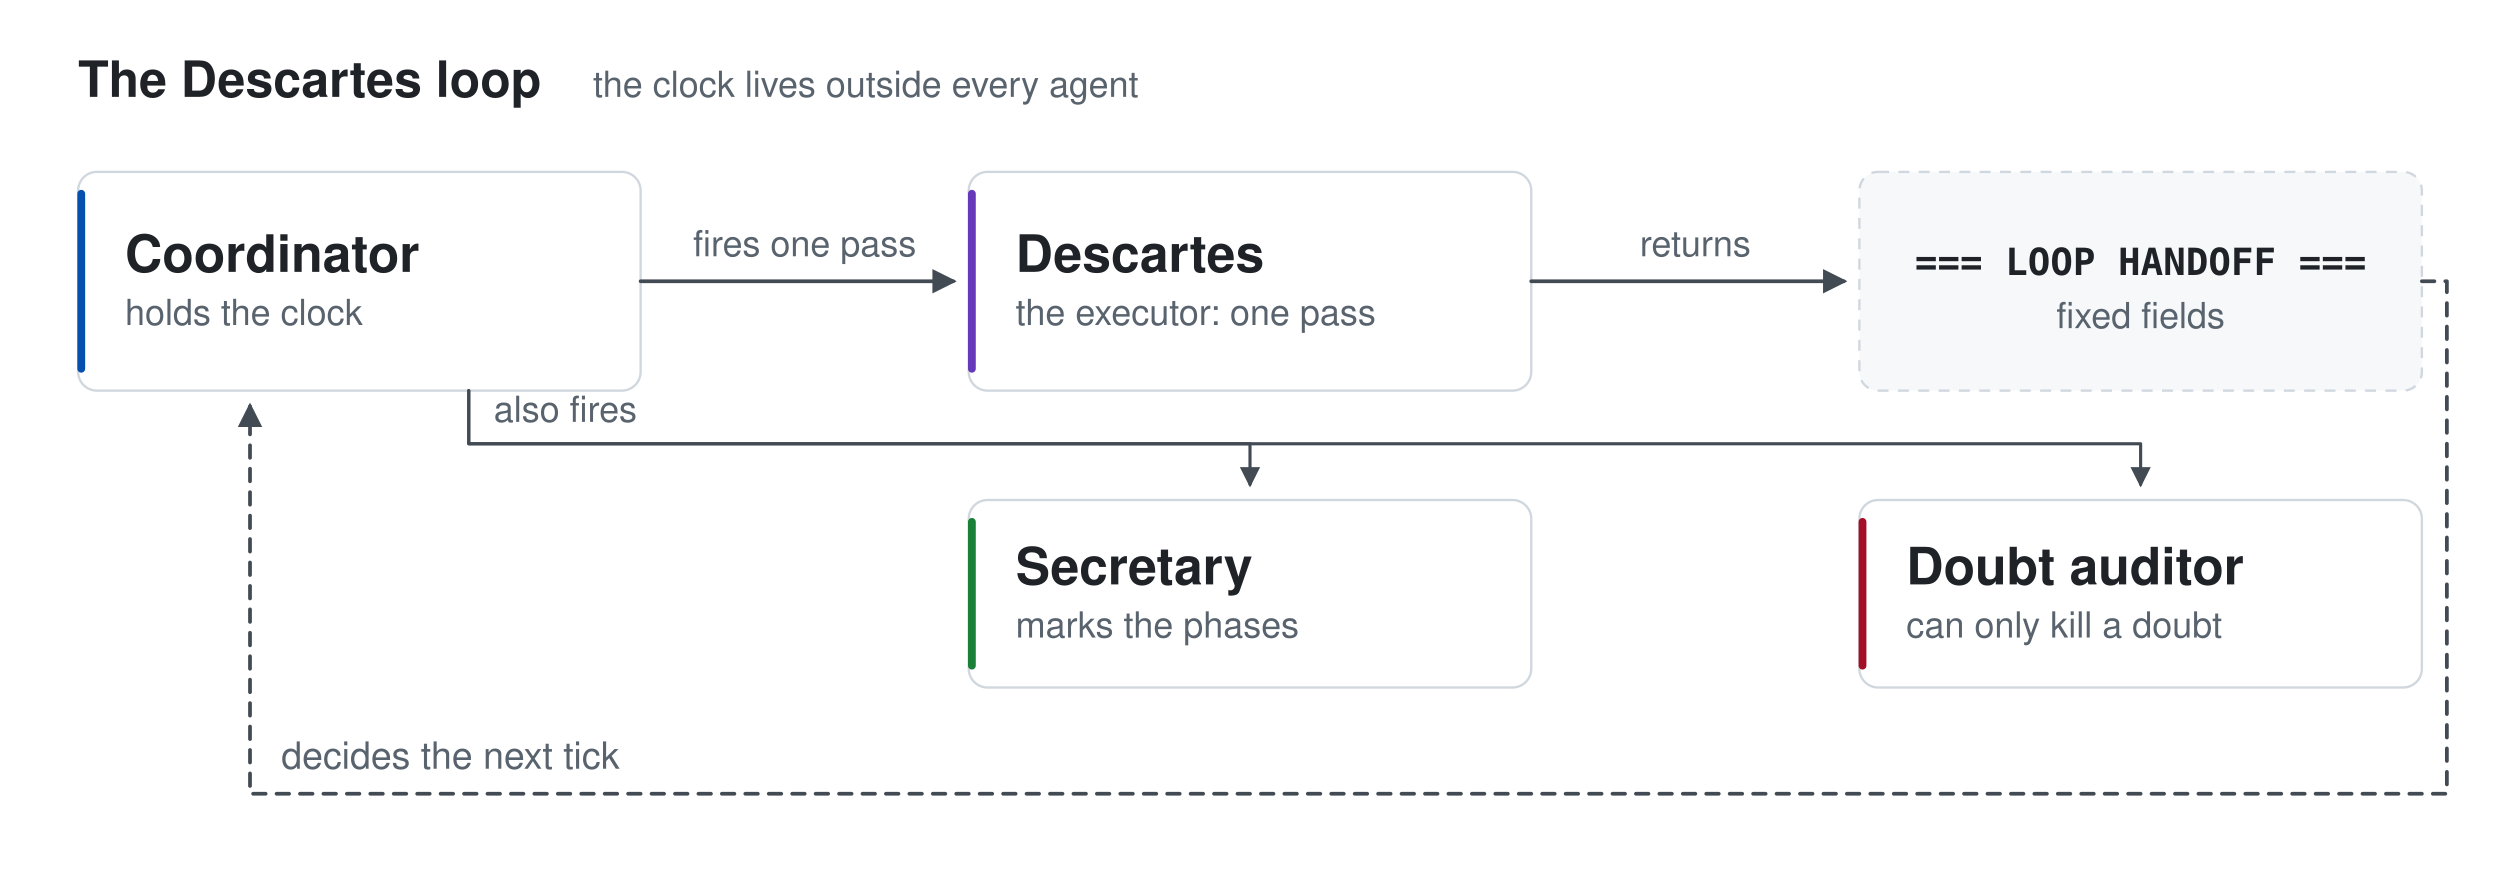
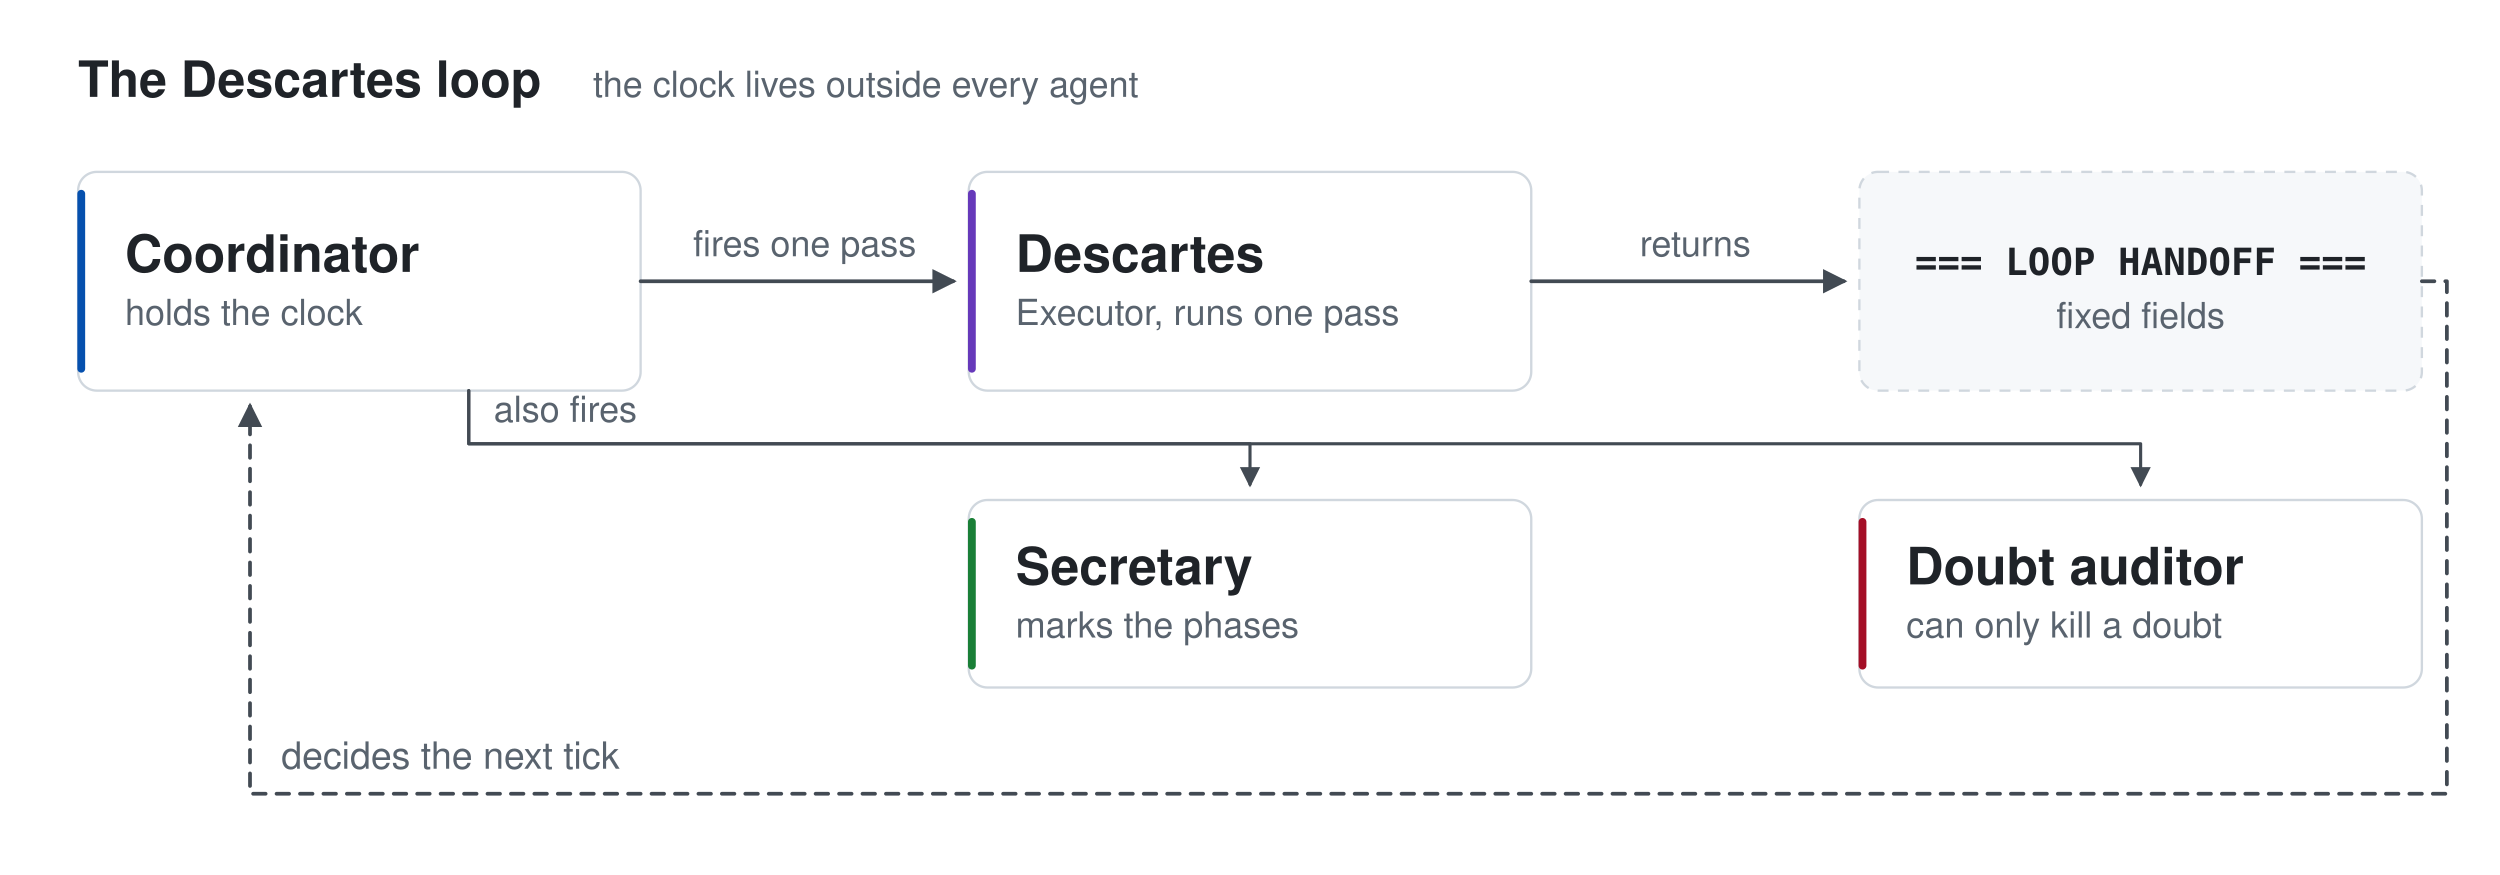
<svg xmlns="http://www.w3.org/2000/svg" width="1600" height="560" viewBox="0 0 1600 560" role="img" aria-label="The Descartes loop. A coordinator holds the clock and fires the executor, Descartes, which runs one pass and returns a fixed handoff block; the coordinator also fires a secretary that marks the phases and a doubt auditor that can only kill a doubt. The handoff decides the next tick.">
  <defs>
    <marker id="head" viewBox="0 0 10 10" refX="8.5" refY="5" markerWidth="6.5" markerHeight="6.5" orient="auto-start-reverse">
      <path d="M 0 0 L 10 5 L 0 10 z" fill="#424a53" />
    </marker>
  </defs>
  <rect width="1600" height="560" fill="#ffffff" />
  <text x="50" y="62" font-family="-apple-system, BlinkMacSystemFont, 'Segoe UI', Helvetica, Arial, sans-serif" font-size="32" font-weight="700" fill="#1f2328" text-anchor="start">The Descartes loop</text>
  <text x="379.52" y="62" font-family="-apple-system, BlinkMacSystemFont, 'Segoe UI', Helvetica, Arial, sans-serif" font-size="23" font-weight="400" fill="#59636e" text-anchor="start">the clock lives outside every agent</text>
  <rect x="50" y="110" width="360" height="140" rx="12" fill="#ffffff" stroke="#d0d7de" stroke-width="1.5" />
  <path d="M 52 124 V 236" stroke="#0550ae" stroke-width="5" stroke-linecap="round" />
  <text x="80" y="174" font-family="-apple-system, BlinkMacSystemFont, 'Segoe UI', Helvetica, Arial, sans-serif" font-size="33" font-weight="600" fill="#1f2328" text-anchor="start">Coordinator</text>
  <text x="80" y="208" font-family="-apple-system, BlinkMacSystemFont, 'Segoe UI', Helvetica, Arial, sans-serif" font-size="23" font-weight="400" fill="#59636e" text-anchor="start">holds the clock</text>
  <rect x="620" y="110" width="360" height="140" rx="12" fill="#ffffff" stroke="#d0d7de" stroke-width="1.5" />
  <path d="M 622 124 V 236" stroke="#6639ba" stroke-width="5" stroke-linecap="round" />
  <text x="650" y="174" font-family="-apple-system, BlinkMacSystemFont, 'Segoe UI', Helvetica, Arial, sans-serif" font-size="33" font-weight="600" fill="#1f2328" text-anchor="start">Descartes</text>
-   <text x="650" y="208" font-family="-apple-system, BlinkMacSystemFont, 'Segoe UI', Helvetica, Arial, sans-serif" font-size="23" font-weight="400" fill="#59636e" text-anchor="start">the executor: one pass</text>
+   <text x="650" y="208" font-family="-apple-system, BlinkMacSystemFont, 'Segoe UI', Helvetica, Arial, sans-serif" font-size="23" font-weight="400" fill="#59636e" text-anchor="start">Executor, runs one pass</text>
  <rect x="620" y="320" width="360" height="120" rx="12" fill="#ffffff" stroke="#d0d7de" stroke-width="1.5" />
  <path d="M 622 334 V 426" stroke="#1a7f37" stroke-width="5" stroke-linecap="round" />
  <text x="650" y="374" font-family="-apple-system, BlinkMacSystemFont, 'Segoe UI', Helvetica, Arial, sans-serif" font-size="33" font-weight="600" fill="#1f2328" text-anchor="start">Secretary</text>
  <text x="650" y="408" font-family="-apple-system, BlinkMacSystemFont, 'Segoe UI', Helvetica, Arial, sans-serif" font-size="23" font-weight="400" fill="#59636e" text-anchor="start">marks the phases</text>
  <rect x="1190" y="320" width="360" height="120" rx="12" fill="#ffffff" stroke="#d0d7de" stroke-width="1.5" />
  <path d="M 1192 334 V 426" stroke="#a40e26" stroke-width="5" stroke-linecap="round" />
  <text x="1220" y="374" font-family="-apple-system, BlinkMacSystemFont, 'Segoe UI', Helvetica, Arial, sans-serif" font-size="33" font-weight="600" fill="#1f2328" text-anchor="start">Doubt auditor</text>
  <text x="1220" y="408" font-family="-apple-system, BlinkMacSystemFont, 'Segoe UI', Helvetica, Arial, sans-serif" font-size="23" font-weight="400" fill="#59636e" text-anchor="start">can only kill a doubt</text>
  <rect x="1190" y="110" width="360" height="140" rx="12" fill="#f6f8fa" stroke="#d0d7de" stroke-width="1.5" stroke-dasharray="7 6" />
  <text x="1370" y="176" font-family="ui-monospace, SFMono-Regular, 'SF Mono', Menlo, Consolas, monospace" font-size="24" font-weight="600" fill="#1f2328" text-anchor="middle">=== LOOP HANDOFF ===</text>
  <text x="1370" y="210" font-family="-apple-system, BlinkMacSystemFont, 'Segoe UI', Helvetica, Arial, sans-serif" font-size="23" font-weight="400" fill="#59636e" text-anchor="middle">fixed fields</text>
  <path d="M 410 180 H 610" fill="none" stroke="#424a53" stroke-width="2.4" stroke-linecap="round" stroke-linejoin="round" marker-end="url(#head)" />
  <text x="515" y="164" font-family="-apple-system, BlinkMacSystemFont, 'Segoe UI', Helvetica, Arial, sans-serif" font-size="23" font-weight="400" fill="#59636e" text-anchor="middle">fires one pass</text>
  <path d="M 980 180 H 1180" fill="none" stroke="#424a53" stroke-width="2.4" stroke-linecap="round" stroke-linejoin="round" marker-end="url(#head)" />
  <text x="1085" y="164" font-family="-apple-system, BlinkMacSystemFont, 'Segoe UI', Helvetica, Arial, sans-serif" font-size="23" font-weight="400" fill="#59636e" text-anchor="middle">returns</text>
  <path d="M 300 250 V 284 H 800 V 310" fill="none" stroke="#424a53" stroke-width="2" stroke-linecap="round" stroke-linejoin="round" marker-end="url(#head)" />
  <path d="M 300 250 V 284 H 1370 V 310" fill="none" stroke="#424a53" stroke-width="2" stroke-linecap="round" stroke-linejoin="round" marker-end="url(#head)" />
  <text x="316" y="270" font-family="-apple-system, BlinkMacSystemFont, 'Segoe UI', Helvetica, Arial, sans-serif" font-size="23" font-weight="400" fill="#59636e" text-anchor="start">also fires</text>
  <path d="M 1550 180 H 1566 V 508 H 160 V 260" fill="none" stroke="#424a53" stroke-width="2.4" stroke-linecap="round" stroke-linejoin="round" stroke-dasharray="8 7" marker-end="url(#head)" />
  <text x="180" y="492" font-family="-apple-system, BlinkMacSystemFont, 'Segoe UI', Helvetica, Arial, sans-serif" font-size="24" font-weight="400" fill="#59636e" text-anchor="start">decides the next tick</text>
</svg>
